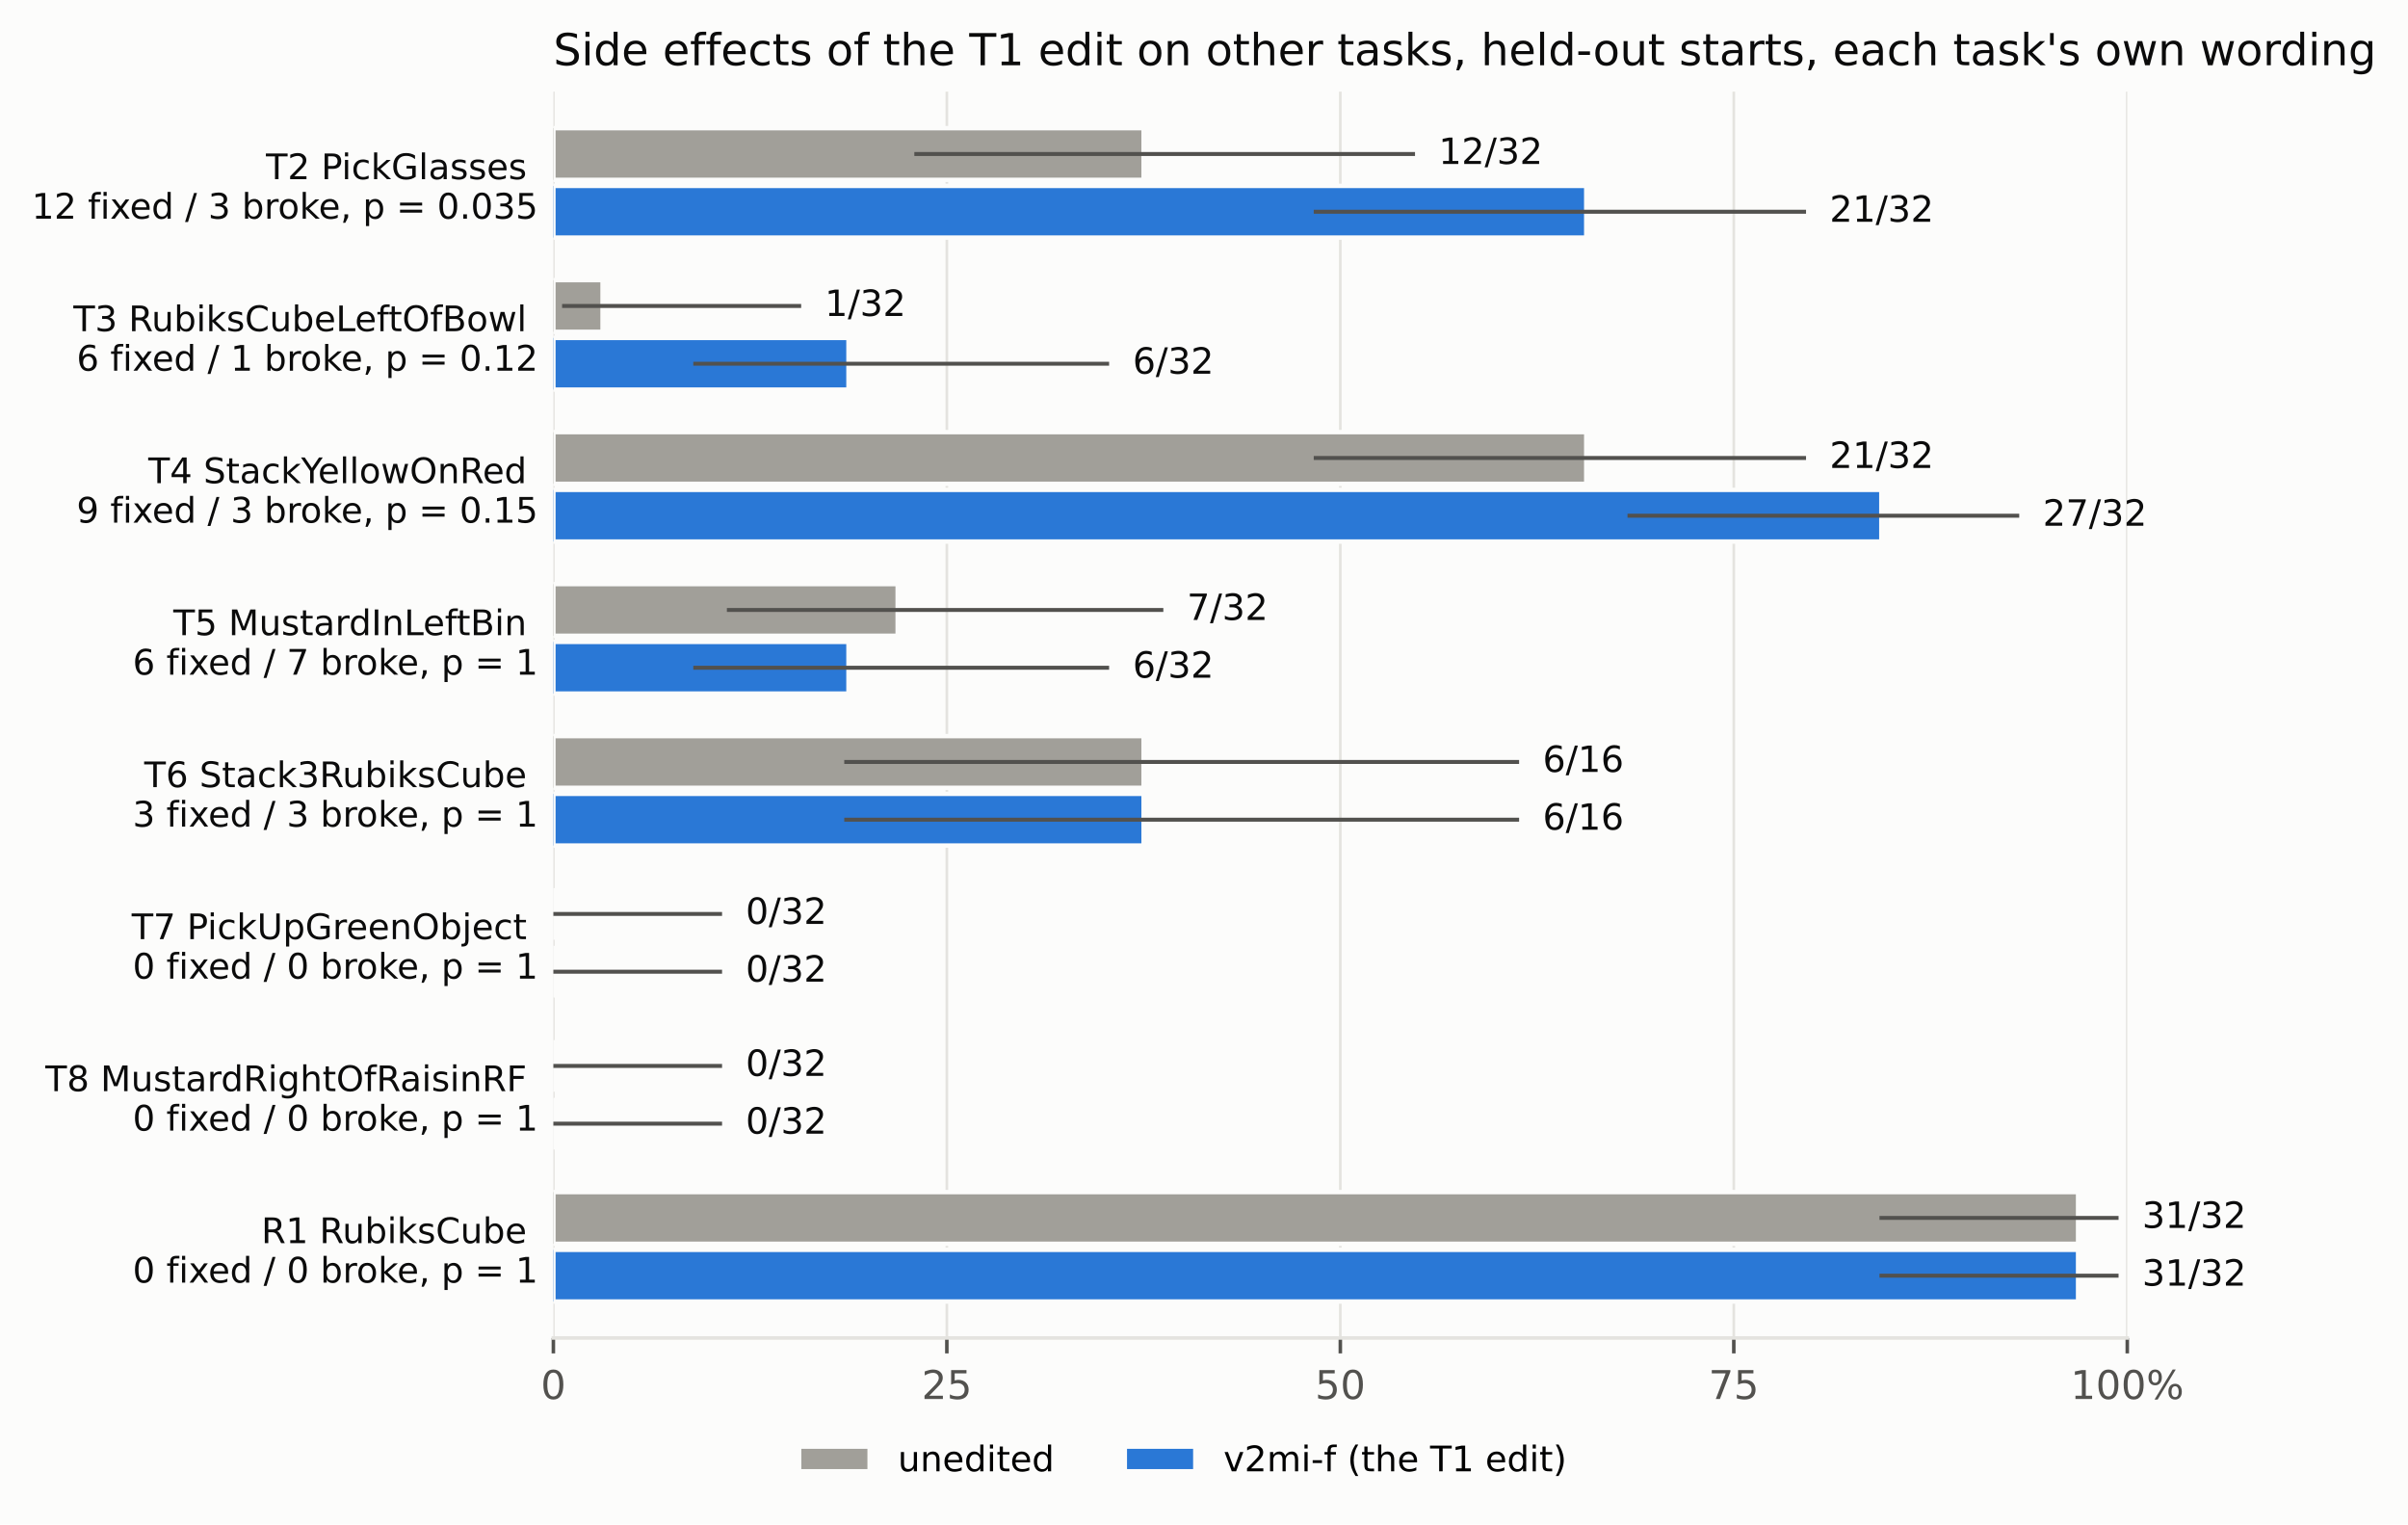
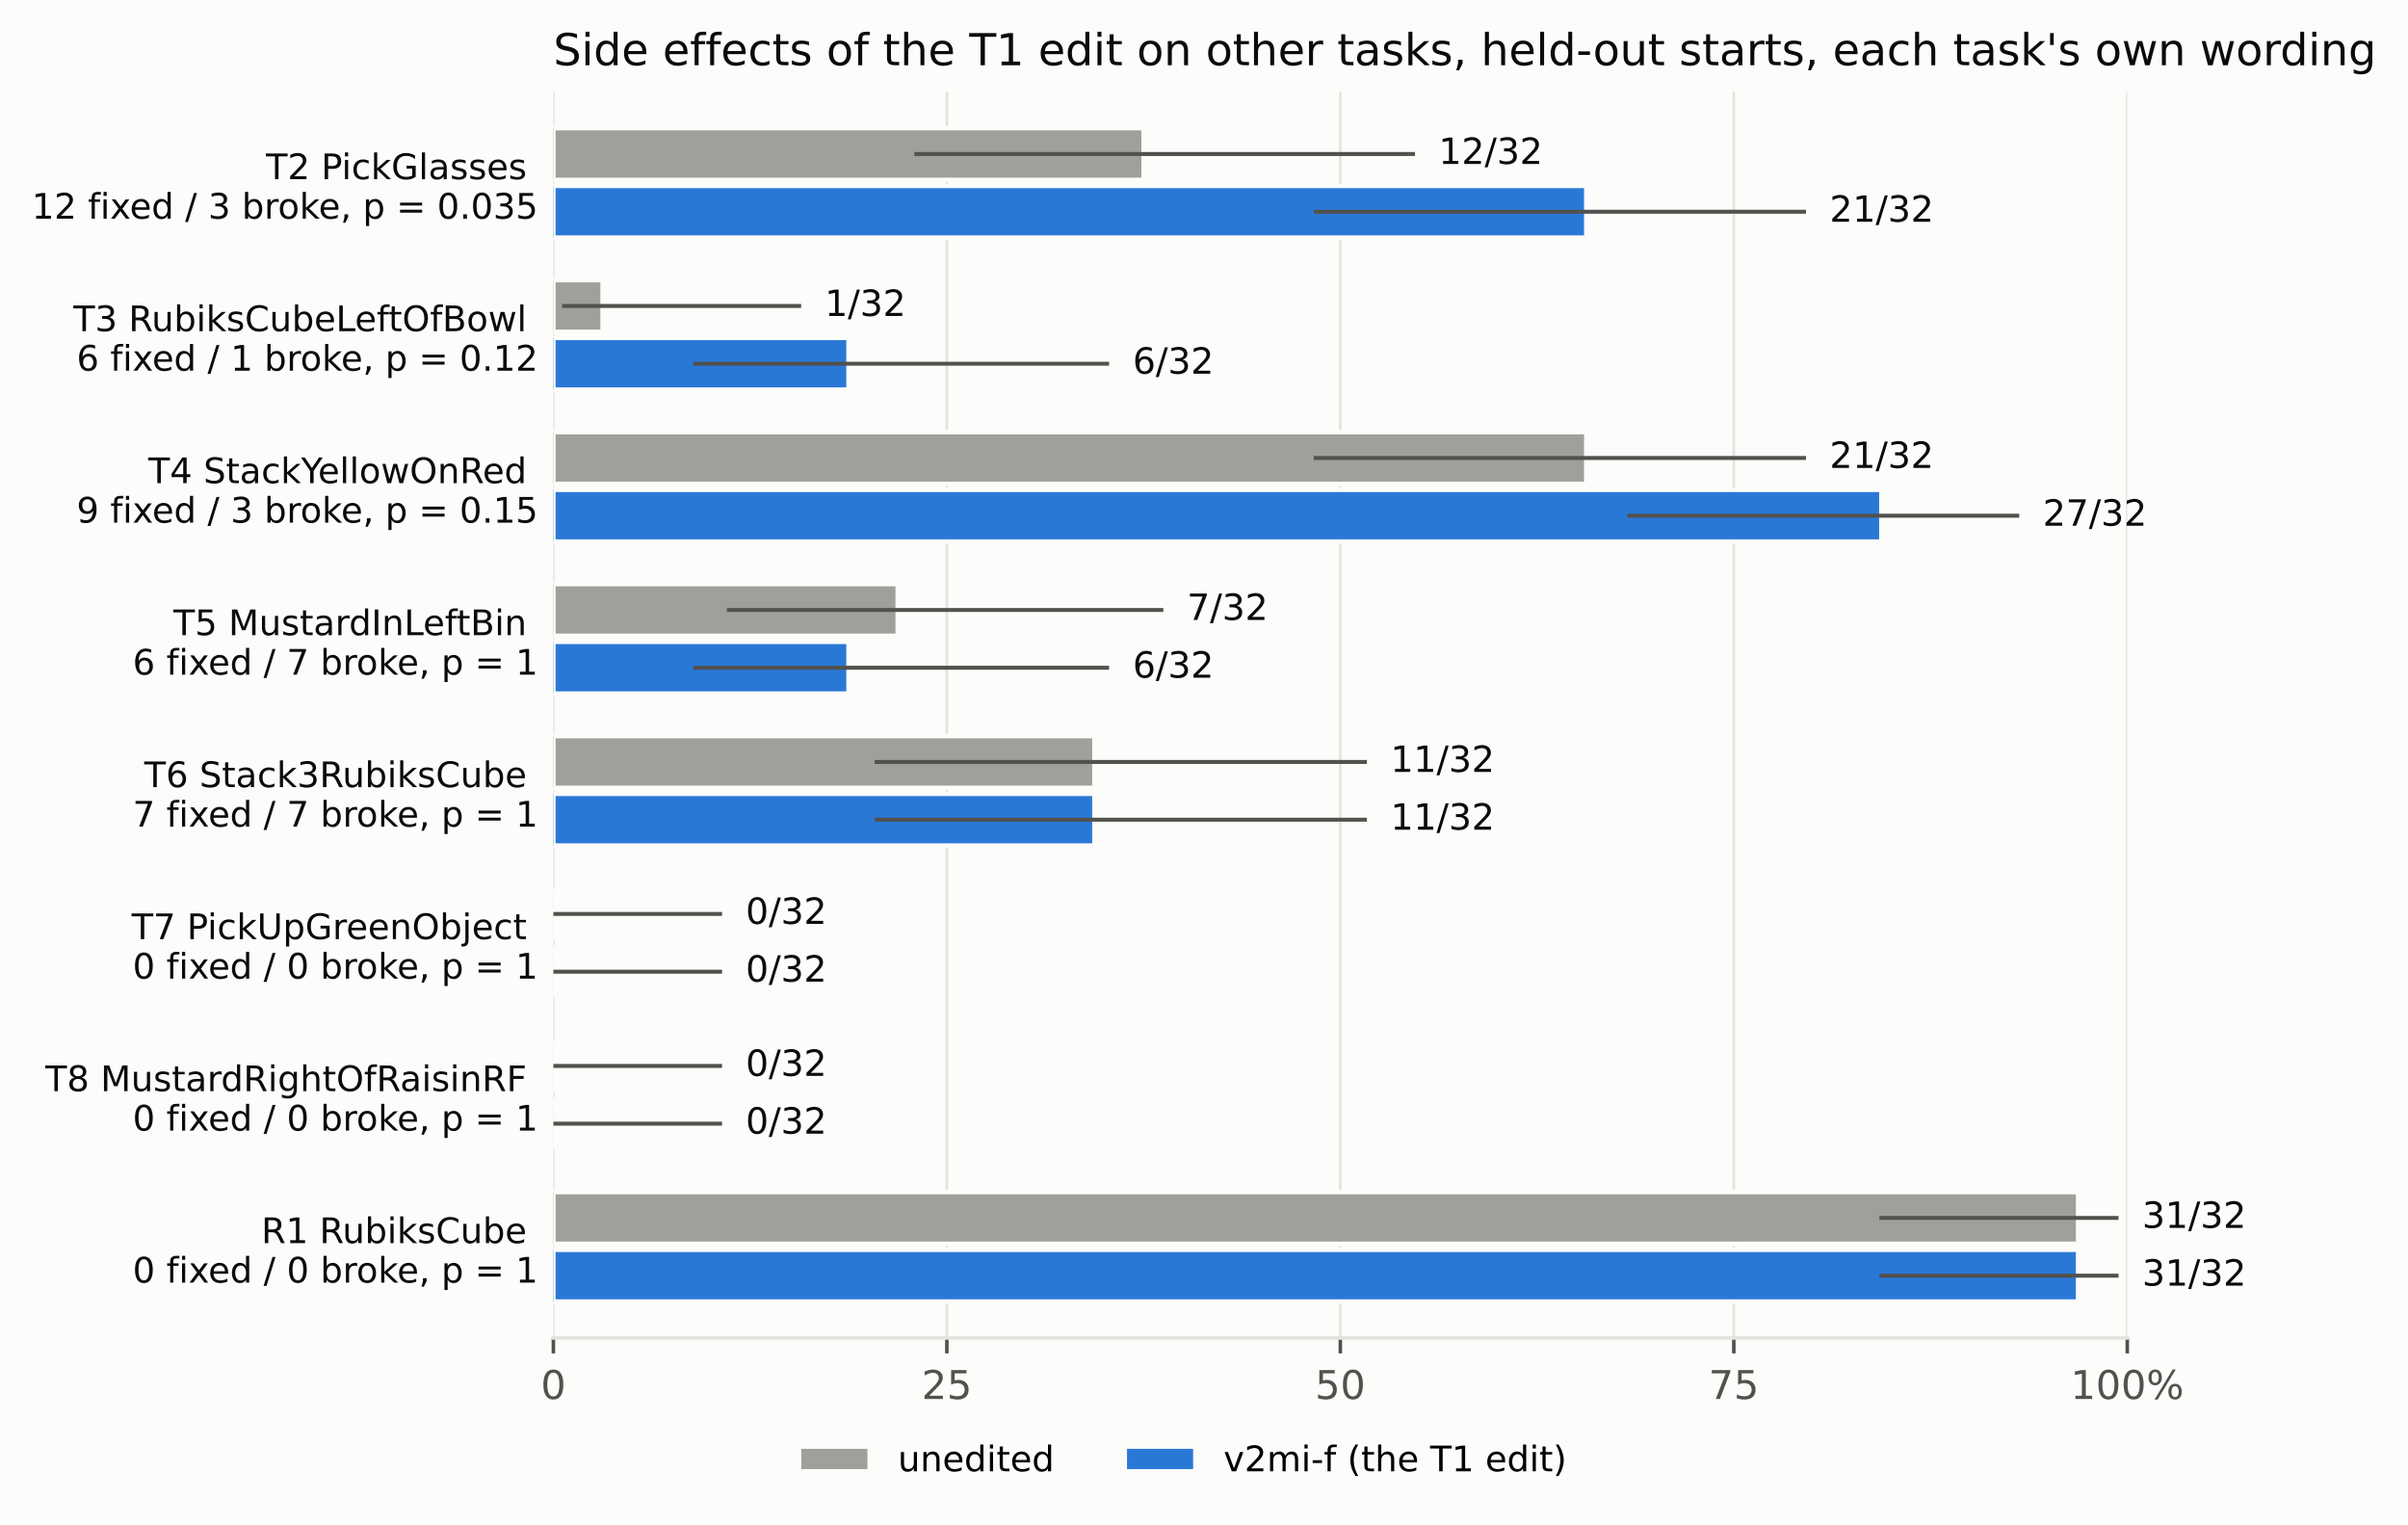
<svg xmlns="http://www.w3.org/2000/svg" xmlns:xlink="http://www.w3.org/1999/xlink" width="546.381pt" height="345.85pt" viewBox="0 0 546.381 345.85" version="1.1">
  <defs>
    <style type="text/css">*{stroke-linejoin: round; stroke-linecap: butt}</style>
  </defs>
  <g id="figure_1">
    <g id="patch_1">
      <path d="M 0 345.85  L 546.381 345.85  L 546.381 0  L 0 0  z " style="fill: #fcfcfb" />
    </g>
    <g id="axes_1">
      <g id="patch_2">
        <path d="M 125.562 303.542  L 482.683 303.542  L 482.683 20.798  L 125.562 20.798  z " style="fill: #fcfcfb" />
      </g>
      <g id="matplotlib.axis_1">
        <g id="xtick_1">
          <g id="line2d_1">
-             <path d="M 125.562 303.542  L 125.562 20.798  " clip-path="url(#p54d2503165)" style="fill: none; stroke: #e4e3df; stroke-width: 0.6; stroke-linecap: square" />
+             <path d="M 125.562 303.542  L 125.562 20.798  " clip-path="url(#pf03d0a0547)" style="fill: none; stroke: #e4e3df; stroke-width: 0.6; stroke-linecap: square" />
          </g>
          <g id="line2d_2">
            <defs>
-               <path id="m9525b6f2f7" d="M 0 0  L 0 3.5  " style="stroke: #52514e; stroke-width: 0.8" />
+               <path id="m7d40e5d998" d="M 0 0  L 0 3.5  " style="stroke: #52514e; stroke-width: 0.8" />
            </defs>
            <g>
-               <use xlink:href="#m9525b6f2f7" x="125.562" y="303.542" style="fill: #52514e; stroke: #52514e; stroke-width: 0.8" />
+               <use xlink:href="#m7d40e5d998" x="125.562" y="303.542" style="fill: #52514e; stroke: #52514e; stroke-width: 0.8" />
            </g>
          </g>
          <g id="text_1">
            <text style="font-size: 9px; font-family: 'DejaVu Sans'; text-anchor: middle; fill: #52514e" x="125.562" y="317.381" transform="rotate(-0 125.5625 317.381)">0</text>
          </g>
        </g>
        <g id="xtick_2">
          <g id="line2d_3">
-             <path d="M 214.843 303.542  L 214.843 20.798  " clip-path="url(#p54d2503165)" style="fill: none; stroke: #e4e3df; stroke-width: 0.6; stroke-linecap: square" />
+             <path d="M 214.843 303.542  L 214.843 20.798  " clip-path="url(#pf03d0a0547)" style="fill: none; stroke: #e4e3df; stroke-width: 0.6; stroke-linecap: square" />
          </g>
          <g id="line2d_4">
            <g>
-               <use xlink:href="#m9525b6f2f7" x="214.843" y="303.542" style="fill: #52514e; stroke: #52514e; stroke-width: 0.8" />
+               <use xlink:href="#m7d40e5d998" x="214.843" y="303.542" style="fill: #52514e; stroke: #52514e; stroke-width: 0.8" />
            </g>
          </g>
          <g id="text_2">
            <text style="font-size: 9px; font-family: 'DejaVu Sans'; text-anchor: middle; fill: #52514e" x="214.843" y="317.381" transform="rotate(-0 214.8425 317.381)">25</text>
          </g>
        </g>
        <g id="xtick_3">
          <g id="line2d_5">
-             <path d="M 304.123 303.542  L 304.123 20.798  " clip-path="url(#p54d2503165)" style="fill: none; stroke: #e4e3df; stroke-width: 0.6; stroke-linecap: square" />
+             <path d="M 304.123 303.542  L 304.123 20.798  " clip-path="url(#pf03d0a0547)" style="fill: none; stroke: #e4e3df; stroke-width: 0.6; stroke-linecap: square" />
          </g>
          <g id="line2d_6">
            <g>
-               <use xlink:href="#m9525b6f2f7" x="304.123" y="303.542" style="fill: #52514e; stroke: #52514e; stroke-width: 0.8" />
+               <use xlink:href="#m7d40e5d998" x="304.123" y="303.542" style="fill: #52514e; stroke: #52514e; stroke-width: 0.8" />
            </g>
          </g>
          <g id="text_3">
            <text style="font-size: 9px; font-family: 'DejaVu Sans'; text-anchor: middle; fill: #52514e" x="304.123" y="317.381" transform="rotate(-0 304.1225 317.381)">50</text>
          </g>
        </g>
        <g id="xtick_4">
          <g id="line2d_7">
-             <path d="M 393.402 303.542  L 393.402 20.798  " clip-path="url(#p54d2503165)" style="fill: none; stroke: #e4e3df; stroke-width: 0.6; stroke-linecap: square" />
+             <path d="M 393.402 303.542  L 393.402 20.798  " clip-path="url(#pf03d0a0547)" style="fill: none; stroke: #e4e3df; stroke-width: 0.6; stroke-linecap: square" />
          </g>
          <g id="line2d_8">
            <g>
-               <use xlink:href="#m9525b6f2f7" x="393.402" y="303.542" style="fill: #52514e; stroke: #52514e; stroke-width: 0.8" />
+               <use xlink:href="#m7d40e5d998" x="393.402" y="303.542" style="fill: #52514e; stroke: #52514e; stroke-width: 0.8" />
            </g>
          </g>
          <g id="text_4">
            <text style="font-size: 9px; font-family: 'DejaVu Sans'; text-anchor: middle; fill: #52514e" x="393.402" y="317.381" transform="rotate(-0 393.4025 317.381)">75</text>
          </g>
        </g>
        <g id="xtick_5">
          <g id="line2d_9">
-             <path d="M 482.683 303.542  L 482.683 20.798  " clip-path="url(#p54d2503165)" style="fill: none; stroke: #e4e3df; stroke-width: 0.6; stroke-linecap: square" />
+             <path d="M 482.683 303.542  L 482.683 20.798  " clip-path="url(#pf03d0a0547)" style="fill: none; stroke: #e4e3df; stroke-width: 0.6; stroke-linecap: square" />
          </g>
          <g id="line2d_10">
            <g>
-               <use xlink:href="#m9525b6f2f7" x="482.683" y="303.542" style="fill: #52514e; stroke: #52514e; stroke-width: 0.8" />
+               <use xlink:href="#m7d40e5d998" x="482.683" y="303.542" style="fill: #52514e; stroke: #52514e; stroke-width: 0.8" />
            </g>
          </g>
          <g id="text_5">
            <text style="font-size: 9px; font-family: 'DejaVu Sans'; text-anchor: middle; fill: #52514e" x="482.683" y="317.381" transform="rotate(-0 482.6825 317.381)">100%</text>
          </g>
        </g>
      </g>
      <g id="matplotlib.axis_2">
        <g id="ytick_1">
          <g id="line2d_11" />
          <g id="text_6">
            <text style="font-size: 8px; font-family: 'DejaVu Sans'; fill: #0b0b0b" transform="translate(60.355 40.65515)">T2  PickGlasses</text>
            <text style="font-size: 8px; font-family: 'DejaVu Sans'; fill: #0b0b0b" transform="translate(7.2 49.6134)">12 fixed / 3 broke, p = 0.035</text>
          </g>
        </g>
        <g id="ytick_2">
          <g id="line2d_12" />
          <g id="text_7">
            <text style="font-size: 8px; font-family: 'DejaVu Sans'; fill: #0b0b0b" transform="translate(16.65875 75.13612)">T3  RubiksCubeLeftOfBowl</text>
            <text style="font-size: 8px; font-family: 'DejaVu Sans'; fill: #0b0b0b" transform="translate(17.38 84.09437)">6 fixed / 1 broke, p = 0.12</text>
          </g>
        </g>
        <g id="ytick_3">
          <g id="line2d_13" />
          <g id="text_8">
            <text style="font-size: 8px; font-family: 'DejaVu Sans'; fill: #0b0b0b" transform="translate(33.65375 109.6171)">T4  StackYellowOnRed</text>
            <text style="font-size: 8px; font-family: 'DejaVu Sans'; fill: #0b0b0b" transform="translate(17.38 118.5753)">9 fixed / 3 broke, p = 0.15</text>
          </g>
        </g>
        <g id="ytick_4">
          <g id="line2d_14" />
          <g id="text_9">
            <text style="font-size: 8px; font-family: 'DejaVu Sans'; fill: #0b0b0b" transform="translate(39.33125 144.0981)">T5  MustardInLeftBin</text>
            <text style="font-size: 8px; font-family: 'DejaVu Sans'; fill: #0b0b0b" transform="translate(30.1025 153.0563)">6 fixed / 7 broke, p = 1</text>
          </g>
        </g>
        <g id="ytick_5">
          <g id="line2d_15" />
          <g id="text_10">
            <text style="font-size: 8px; font-family: 'DejaVu Sans'; fill: #0b0b0b" transform="translate(32.735 178.579)">T6  Stack3RubiksCube</text>
-             <text style="font-size: 8px; font-family: 'DejaVu Sans'; fill: #0b0b0b" transform="translate(30.1025 187.5373)">3 fixed / 3 broke, p = 1</text>
+             <text style="font-size: 8px; font-family: 'DejaVu Sans'; fill: #0b0b0b" transform="translate(30.1025 187.5373)">7 fixed / 7 broke, p = 1</text>
          </g>
        </g>
        <g id="ytick_6">
          <g id="line2d_16" />
          <g id="text_11">
            <text style="font-size: 8px; font-family: 'DejaVu Sans'; fill: #0b0b0b" transform="translate(29.89125 213.06)">T7  PickUpGreenObject</text>
            <text style="font-size: 8px; font-family: 'DejaVu Sans'; fill: #0b0b0b" transform="translate(30.1025 222.0183)">0 fixed / 0 broke, p = 1</text>
          </g>
        </g>
        <g id="ytick_7">
          <g id="line2d_17" />
          <g id="text_12">
            <text style="font-size: 8px; font-family: 'DejaVu Sans'; fill: #0b0b0b" transform="translate(10.29125 247.541)">T8  MustardRightOfRaisinRF</text>
            <text style="font-size: 8px; font-family: 'DejaVu Sans'; fill: #0b0b0b" transform="translate(30.1025 256.4993)">0 fixed / 0 broke, p = 1</text>
          </g>
        </g>
        <g id="ytick_8">
          <g id="line2d_18" />
          <g id="text_13">
            <text style="font-size: 8px; font-family: 'DejaVu Sans'; fill: #0b0b0b" transform="translate(59.30125 282.022)">R1  RubiksCube</text>
            <text style="font-size: 8px; font-family: 'DejaVu Sans'; fill: #0b0b0b" transform="translate(30.1025 290.9802)">0 fixed / 0 broke, p = 1</text>
          </g>
        </g>
      </g>
      <g id="patch_3">
-         <path d="M 125.562 29.074  L 259.483 29.074  L 259.483 40.797  L 125.562 40.797  z " clip-path="url(#p54d2503165)" style="fill: #a19f99; stroke: #fcfcfb; stroke-linejoin: miter" />
+         <path d="M 125.562 29.074  L 259.483 29.074  L 259.483 40.797  L 125.562 40.797  z " clip-path="url(#pf03d0a0547)" style="fill: #a19f99; stroke: #fcfcfb; stroke-linejoin: miter" />
      </g>
      <g id="patch_4">
-         <path d="M 125.562 42.177  L 359.923 42.177  L 359.923 53.9  L 125.562 53.9  z " clip-path="url(#p54d2503165)" style="fill: #2a78d6; stroke: #fcfcfb; stroke-linejoin: miter" />
+         <path d="M 125.562 42.177  L 359.923 42.177  L 359.923 53.9  L 125.562 53.9  z " clip-path="url(#pf03d0a0547)" style="fill: #2a78d6; stroke: #fcfcfb; stroke-linejoin: miter" />
      </g>
      <g id="patch_5">
-         <path d="M 125.562 63.555  L 136.722 63.555  L 136.722 75.278  L 125.562 75.278  z " clip-path="url(#p54d2503165)" style="fill: #a19f99; stroke: #fcfcfb; stroke-linejoin: miter" />
+         <path d="M 125.562 63.555  L 136.722 63.555  L 136.722 75.278  L 125.562 75.278  z " clip-path="url(#pf03d0a0547)" style="fill: #a19f99; stroke: #fcfcfb; stroke-linejoin: miter" />
      </g>
      <g id="patch_6">
-         <path d="M 125.562 76.658  L 192.523 76.658  L 192.523 88.381  L 125.562 88.381  z " clip-path="url(#p54d2503165)" style="fill: #2a78d6; stroke: #fcfcfb; stroke-linejoin: miter" />
+         <path d="M 125.562 76.658  L 192.523 76.658  L 192.523 88.381  L 125.562 88.381  z " clip-path="url(#pf03d0a0547)" style="fill: #2a78d6; stroke: #fcfcfb; stroke-linejoin: miter" />
      </g>
      <g id="patch_7">
-         <path d="M 125.562 98.036  L 359.923 98.036  L 359.923 109.759  L 125.562 109.759  z " clip-path="url(#p54d2503165)" style="fill: #a19f99; stroke: #fcfcfb; stroke-linejoin: miter" />
+         <path d="M 125.562 98.036  L 359.923 98.036  L 359.923 109.759  L 125.562 109.759  z " clip-path="url(#pf03d0a0547)" style="fill: #a19f99; stroke: #fcfcfb; stroke-linejoin: miter" />
      </g>
      <g id="patch_8">
-         <path d="M 125.562 111.139  L 426.882 111.139  L 426.882 122.862  L 125.562 122.862  z " clip-path="url(#p54d2503165)" style="fill: #2a78d6; stroke: #fcfcfb; stroke-linejoin: miter" />
+         <path d="M 125.562 111.139  L 426.882 111.139  L 426.882 122.862  L 125.562 122.862  z " clip-path="url(#pf03d0a0547)" style="fill: #2a78d6; stroke: #fcfcfb; stroke-linejoin: miter" />
      </g>
      <g id="patch_9">
-         <path d="M 125.562 132.517  L 203.683 132.517  L 203.683 144.24  L 125.562 144.24  z " clip-path="url(#p54d2503165)" style="fill: #a19f99; stroke: #fcfcfb; stroke-linejoin: miter" />
+         <path d="M 125.562 132.517  L 203.683 132.517  L 203.683 144.24  L 125.562 144.24  z " clip-path="url(#pf03d0a0547)" style="fill: #a19f99; stroke: #fcfcfb; stroke-linejoin: miter" />
      </g>
      <g id="patch_10">
-         <path d="M 125.562 145.62  L 192.523 145.62  L 192.523 157.343  L 125.562 157.343  z " clip-path="url(#p54d2503165)" style="fill: #2a78d6; stroke: #fcfcfb; stroke-linejoin: miter" />
+         <path d="M 125.562 145.62  L 192.523 145.62  L 192.523 157.343  L 125.562 157.343  z " clip-path="url(#pf03d0a0547)" style="fill: #2a78d6; stroke: #fcfcfb; stroke-linejoin: miter" />
      </g>
      <g id="patch_11">
-         <path d="M 125.562 166.998  L 259.483 166.998  L 259.483 178.721  L 125.562 178.721  z " clip-path="url(#p54d2503165)" style="fill: #a19f99; stroke: #fcfcfb; stroke-linejoin: miter" />
+         <path d="M 125.562 166.998  L 248.322 166.998  L 248.322 178.721  L 125.562 178.721  z " clip-path="url(#pf03d0a0547)" style="fill: #a19f99; stroke: #fcfcfb; stroke-linejoin: miter" />
      </g>
      <g id="patch_12">
-         <path d="M 125.562 180.101  L 259.483 180.101  L 259.483 191.824  L 125.562 191.824  z " clip-path="url(#p54d2503165)" style="fill: #2a78d6; stroke: #fcfcfb; stroke-linejoin: miter" />
+         <path d="M 125.562 180.101  L 248.322 180.101  L 248.322 191.824  L 125.562 191.824  z " clip-path="url(#pf03d0a0547)" style="fill: #2a78d6; stroke: #fcfcfb; stroke-linejoin: miter" />
      </g>
      <g id="patch_13">
-         <path d="M 125.562 201.479  L 125.562 201.479  L 125.562 213.202  L 125.562 213.202  z " clip-path="url(#p54d2503165)" style="fill: #a19f99; stroke: #fcfcfb; stroke-linejoin: miter" />
+         <path d="M 125.562 201.479  L 125.562 201.479  L 125.562 213.202  L 125.562 213.202  z " clip-path="url(#pf03d0a0547)" style="fill: #a19f99; stroke: #fcfcfb; stroke-linejoin: miter" />
      </g>
      <g id="patch_14">
-         <path d="M 125.562 214.582  L 125.562 214.582  L 125.562 226.305  L 125.562 226.305  z " clip-path="url(#p54d2503165)" style="fill: #2a78d6; stroke: #fcfcfb; stroke-linejoin: miter" />
+         <path d="M 125.562 214.582  L 125.562 214.582  L 125.562 226.305  L 125.562 226.305  z " clip-path="url(#pf03d0a0547)" style="fill: #2a78d6; stroke: #fcfcfb; stroke-linejoin: miter" />
      </g>
      <g id="patch_15">
-         <path d="M 125.562 235.96  L 125.562 235.96  L 125.562 247.683  L 125.562 247.683  z " clip-path="url(#p54d2503165)" style="fill: #a19f99; stroke: #fcfcfb; stroke-linejoin: miter" />
+         <path d="M 125.562 235.96  L 125.562 235.96  L 125.562 247.683  L 125.562 247.683  z " clip-path="url(#pf03d0a0547)" style="fill: #a19f99; stroke: #fcfcfb; stroke-linejoin: miter" />
      </g>
      <g id="patch_16">
-         <path d="M 125.562 249.062  L 125.562 249.062  L 125.562 260.786  L 125.562 260.786  z " clip-path="url(#p54d2503165)" style="fill: #2a78d6; stroke: #fcfcfb; stroke-linejoin: miter" />
+         <path d="M 125.562 249.062  L 125.562 249.062  L 125.562 260.786  L 125.562 260.786  z " clip-path="url(#pf03d0a0547)" style="fill: #2a78d6; stroke: #fcfcfb; stroke-linejoin: miter" />
      </g>
      <g id="patch_17">
-         <path d="M 125.562 270.441  L 471.522 270.441  L 471.522 282.164  L 125.562 282.164  z " clip-path="url(#p54d2503165)" style="fill: #a19f99; stroke: #fcfcfb; stroke-linejoin: miter" />
+         <path d="M 125.562 270.441  L 471.522 270.441  L 471.522 282.164  L 125.562 282.164  z " clip-path="url(#pf03d0a0547)" style="fill: #a19f99; stroke: #fcfcfb; stroke-linejoin: miter" />
      </g>
      <g id="patch_18">
-         <path d="M 125.562 283.543  L 471.522 283.543  L 471.522 295.267  L 125.562 295.267  z " clip-path="url(#p54d2503165)" style="fill: #2a78d6; stroke: #fcfcfb; stroke-linejoin: miter" />
+         <path d="M 125.562 283.543  L 471.522 283.543  L 471.522 295.267  L 125.562 295.267  z " clip-path="url(#pf03d0a0547)" style="fill: #2a78d6; stroke: #fcfcfb; stroke-linejoin: miter" />
      </g>
      <g id="line2d_19">
-         <path d="M 207.464 34.936  L 321.07 34.936  " clip-path="url(#p54d2503165)" style="fill: none; stroke: #52514e; stroke-width: 0.9" />
+         <path d="M 207.464 34.936  L 321.07 34.936  " clip-path="url(#pf03d0a0547)" style="fill: none; stroke: #52514e; stroke-width: 0.9" />
      </g>
      <g id="line2d_20">
-         <path d="M 298.091 48.038  L 409.793 48.038  " clip-path="url(#p54d2503165)" style="fill: none; stroke: #52514e; stroke-width: 0.9" />
+         <path d="M 298.091 48.038  L 409.793 48.038  " clip-path="url(#pf03d0a0547)" style="fill: none; stroke: #52514e; stroke-width: 0.9" />
      </g>
      <g id="line2d_21">
-         <path d="M 127.54 69.417  L 181.788 69.417  " clip-path="url(#p54d2503165)" style="fill: none; stroke: #52514e; stroke-width: 0.9" />
+         <path d="M 127.54 69.417  L 181.788 69.417  " clip-path="url(#pf03d0a0547)" style="fill: none; stroke: #52514e; stroke-width: 0.9" />
      </g>
      <g id="line2d_22">
-         <path d="M 157.309 82.519  L 251.659 82.519  " clip-path="url(#p54d2503165)" style="fill: none; stroke: #52514e; stroke-width: 0.9" />
+         <path d="M 157.309 82.519  L 251.659 82.519  " clip-path="url(#pf03d0a0547)" style="fill: none; stroke: #52514e; stroke-width: 0.9" />
      </g>
      <g id="line2d_23">
-         <path d="M 298.091 103.898  L 409.793 103.898  " clip-path="url(#p54d2503165)" style="fill: none; stroke: #52514e; stroke-width: 0.9" />
+         <path d="M 298.091 103.898  L 409.793 103.898  " clip-path="url(#pf03d0a0547)" style="fill: none; stroke: #52514e; stroke-width: 0.9" />
      </g>
      <g id="line2d_24">
-         <path d="M 369.282 117  L 458.168 117  " clip-path="url(#p54d2503165)" style="fill: none; stroke: #52514e; stroke-width: 0.9" />
+         <path d="M 369.282 117  L 458.168 117  " clip-path="url(#pf03d0a0547)" style="fill: none; stroke: #52514e; stroke-width: 0.9" />
      </g>
      <g id="line2d_25">
-         <path d="M 164.931 138.379  L 263.964 138.379  " clip-path="url(#p54d2503165)" style="fill: none; stroke: #52514e; stroke-width: 0.9" />
+         <path d="M 164.931 138.379  L 263.964 138.379  " clip-path="url(#pf03d0a0547)" style="fill: none; stroke: #52514e; stroke-width: 0.9" />
      </g>
      <g id="line2d_26">
-         <path d="M 157.309 151.481  L 251.659 151.481  " clip-path="url(#p54d2503165)" style="fill: none; stroke: #52514e; stroke-width: 0.9" />
+         <path d="M 157.309 151.481  L 251.659 151.481  " clip-path="url(#pf03d0a0547)" style="fill: none; stroke: #52514e; stroke-width: 0.9" />
      </g>
      <g id="line2d_27">
-         <path d="M 191.563 172.86  L 344.688 172.86  " clip-path="url(#p54d2503165)" style="fill: none; stroke: #52514e; stroke-width: 0.9" />
+         <path d="M 198.452 172.86  L 310.154 172.86  " clip-path="url(#pf03d0a0547)" style="fill: none; stroke: #52514e; stroke-width: 0.9" />
      </g>
      <g id="line2d_28">
-         <path d="M 191.563 185.962  L 344.688 185.962  " clip-path="url(#p54d2503165)" style="fill: none; stroke: #52514e; stroke-width: 0.9" />
+         <path d="M 198.452 185.962  L 310.154 185.962  " clip-path="url(#pf03d0a0547)" style="fill: none; stroke: #52514e; stroke-width: 0.9" />
      </g>
      <g id="line2d_29">
-         <path d="M 125.562 207.341  L 163.838 207.341  " clip-path="url(#p54d2503165)" style="fill: none; stroke: #52514e; stroke-width: 0.9" />
+         <path d="M 125.562 207.341  L 163.838 207.341  " clip-path="url(#pf03d0a0547)" style="fill: none; stroke: #52514e; stroke-width: 0.9" />
      </g>
      <g id="line2d_30">
-         <path d="M 125.562 220.443  L 163.838 220.443  " clip-path="url(#p54d2503165)" style="fill: none; stroke: #52514e; stroke-width: 0.9" />
+         <path d="M 125.562 220.443  L 163.838 220.443  " clip-path="url(#pf03d0a0547)" style="fill: none; stroke: #52514e; stroke-width: 0.9" />
      </g>
      <g id="line2d_31">
-         <path d="M 125.562 241.821  L 163.838 241.821  " clip-path="url(#p54d2503165)" style="fill: none; stroke: #52514e; stroke-width: 0.9" />
+         <path d="M 125.562 241.821  L 163.838 241.821  " clip-path="url(#pf03d0a0547)" style="fill: none; stroke: #52514e; stroke-width: 0.9" />
      </g>
      <g id="line2d_32">
-         <path d="M 125.562 254.924  L 163.838 254.924  " clip-path="url(#p54d2503165)" style="fill: none; stroke: #52514e; stroke-width: 0.9" />
+         <path d="M 125.562 254.924  L 163.838 254.924  " clip-path="url(#pf03d0a0547)" style="fill: none; stroke: #52514e; stroke-width: 0.9" />
      </g>
      <g id="line2d_33">
-         <path d="M 426.457 276.302  L 480.705 276.302  " clip-path="url(#p54d2503165)" style="fill: none; stroke: #52514e; stroke-width: 0.9" />
+         <path d="M 426.457 276.302  L 480.705 276.302  " clip-path="url(#pf03d0a0547)" style="fill: none; stroke: #52514e; stroke-width: 0.9" />
      </g>
      <g id="line2d_34">
-         <path d="M 426.457 289.405  L 480.705 289.405  " clip-path="url(#p54d2503165)" style="fill: none; stroke: #52514e; stroke-width: 0.9" />
+         <path d="M 426.457 289.405  L 480.705 289.405  " clip-path="url(#pf03d0a0547)" style="fill: none; stroke: #52514e; stroke-width: 0.9" />
      </g>
      <g id="patch_19">
        <path d="M 125.562 303.542  L 482.683 303.542  " style="fill: none; stroke: #e4e3df; stroke-width: 0.8; stroke-linejoin: miter; stroke-linecap: square" />
      </g>
      <g id="text_14">
        <text style="font-size: 8.2px; font-family: 'DejaVu Sans'; text-anchor: start; fill: #0b0b0b" x="326.427" y="37.198" transform="rotate(-0 326.4268 37.19832)">12/32</text>
      </g>
      <g id="text_15">
        <text style="font-size: 8.2px; font-family: 'DejaVu Sans'; text-anchor: start; fill: #0b0b0b" x="415.15" y="50.301" transform="rotate(-0 415.1495 50.3011)">21/32</text>
      </g>
      <g id="text_16">
        <text style="font-size: 8.2px; font-family: 'DejaVu Sans'; text-anchor: start; fill: #0b0b0b" x="187.145" y="71.679" transform="rotate(-0 187.1452 71.6793)">1/32</text>
      </g>
      <g id="text_17">
        <text style="font-size: 8.2px; font-family: 'DejaVu Sans'; text-anchor: start; fill: #0b0b0b" x="257.015" y="84.782" transform="rotate(-0 257.0154 84.78207)">6/32</text>
      </g>
      <g id="text_18">
        <text style="font-size: 8.2px; font-family: 'DejaVu Sans'; text-anchor: start; fill: #0b0b0b" x="415.15" y="106.16" transform="rotate(-0 415.1495 106.1603)">21/32</text>
      </g>
      <g id="text_19">
        <text style="font-size: 8.2px; font-family: 'DejaVu Sans'; text-anchor: start; fill: #0b0b0b" x="463.525" y="119.263" transform="rotate(-0 463.5251 119.263)">27/32</text>
      </g>
      <g id="text_20">
        <text style="font-size: 8.2px; font-family: 'DejaVu Sans'; text-anchor: start; fill: #0b0b0b" x="269.321" y="140.641" transform="rotate(-0 269.3211 140.6413)">7/32</text>
      </g>
      <g id="text_21">
        <text style="font-size: 8.2px; font-family: 'DejaVu Sans'; text-anchor: start; fill: #0b0b0b" x="257.015" y="153.744" transform="rotate(-0 257.0154 153.744)">6/32</text>
      </g>
      <g id="text_22">
-         <text style="font-size: 8.2px; font-family: 'DejaVu Sans'; text-anchor: start; fill: #0b0b0b" x="350.044" y="175.122" transform="rotate(-0 350.0444 175.1222)">6/16</text>
+         <text style="font-size: 8.2px; font-family: 'DejaVu Sans'; text-anchor: start; fill: #0b0b0b" x="315.511" y="175.122" transform="rotate(-0 315.5107 175.1222)">11/32</text>
      </g>
      <g id="text_23">
-         <text style="font-size: 8.2px; font-family: 'DejaVu Sans'; text-anchor: start; fill: #0b0b0b" x="350.044" y="188.225" transform="rotate(-0 350.0444 188.225)">6/16</text>
+         <text style="font-size: 8.2px; font-family: 'DejaVu Sans'; text-anchor: start; fill: #0b0b0b" x="315.511" y="188.225" transform="rotate(-0 315.5107 188.225)">11/32</text>
      </g>
      <g id="text_24">
        <text style="font-size: 8.2px; font-family: 'DejaVu Sans'; text-anchor: start; fill: #0b0b0b" x="169.195" y="209.603" transform="rotate(-0 169.1951 209.6032)">0/32</text>
      </g>
      <g id="text_25">
        <text style="font-size: 8.2px; font-family: 'DejaVu Sans'; text-anchor: start; fill: #0b0b0b" x="169.195" y="222.706" transform="rotate(-0 169.1951 222.706)">0/32</text>
      </g>
      <g id="text_26">
        <text style="font-size: 8.2px; font-family: 'DejaVu Sans'; text-anchor: start; fill: #0b0b0b" x="169.195" y="244.084" transform="rotate(-0 169.1951 244.0842)">0/32</text>
      </g>
      <g id="text_27">
        <text style="font-size: 8.2px; font-family: 'DejaVu Sans'; text-anchor: start; fill: #0b0b0b" x="169.195" y="257.187" transform="rotate(-0 169.1951 257.1869)">0/32</text>
      </g>
      <g id="text_28">
        <text style="font-size: 8.2px; font-family: 'DejaVu Sans'; text-anchor: start; fill: #0b0b0b" x="486.062" y="278.565" transform="rotate(-0 486.0616 278.5652)">31/32</text>
      </g>
      <g id="text_29">
        <text style="font-size: 8.2px; font-family: 'DejaVu Sans'; text-anchor: start; fill: #0b0b0b" x="486.062" y="291.668" transform="rotate(-0 486.0616 291.6679)">31/32</text>
      </g>
      <g id="text_30">
        <text style="font-size: 10px; font-family: 'DejaVu Sans'; text-anchor: start; fill: #0b0b0b" x="125.562" y="14.798" transform="rotate(-0 125.5625 14.79844)">Side effects of the T1 edit on other tasks, held-out starts, each task's own wording</text>
      </g>
      <g id="legend_1">
        <g id="patch_20">
          <path d="M 181.321 333.786  L 197.321 333.786  L 197.321 328.186  L 181.321 328.186  z " style="fill: #a19f99; stroke: #fcfcfb; stroke-linejoin: miter" />
        </g>
        <g id="text_31">
          <text style="font-size: 8px; font-family: 'DejaVu Sans'; text-anchor: start" x="203.721" y="333.786" transform="rotate(-0 203.7211 333.7858)">unedited</text>
        </g>
        <g id="patch_21">
          <path d="M 255.222 333.786  L 271.222 333.786  L 271.222 328.186  L 255.222 328.186  z " style="fill: #2a78d6; stroke: #fcfcfb; stroke-linejoin: miter" />
        </g>
        <g id="text_32">
          <text style="font-size: 8px; font-family: 'DejaVu Sans'; text-anchor: start" x="277.622" y="333.786" transform="rotate(-0 277.6224 333.7858)">v2mi-f (the T1 edit)</text>
        </g>
      </g>
    </g>
  </g>
  <defs>
-     <clipPath id="p54d2503165">
+     <clipPath id="pf03d0a0547">
      <rect x="125.562" y="20.798" width="357.12" height="282.744" />
    </clipPath>
  </defs>
</svg>
